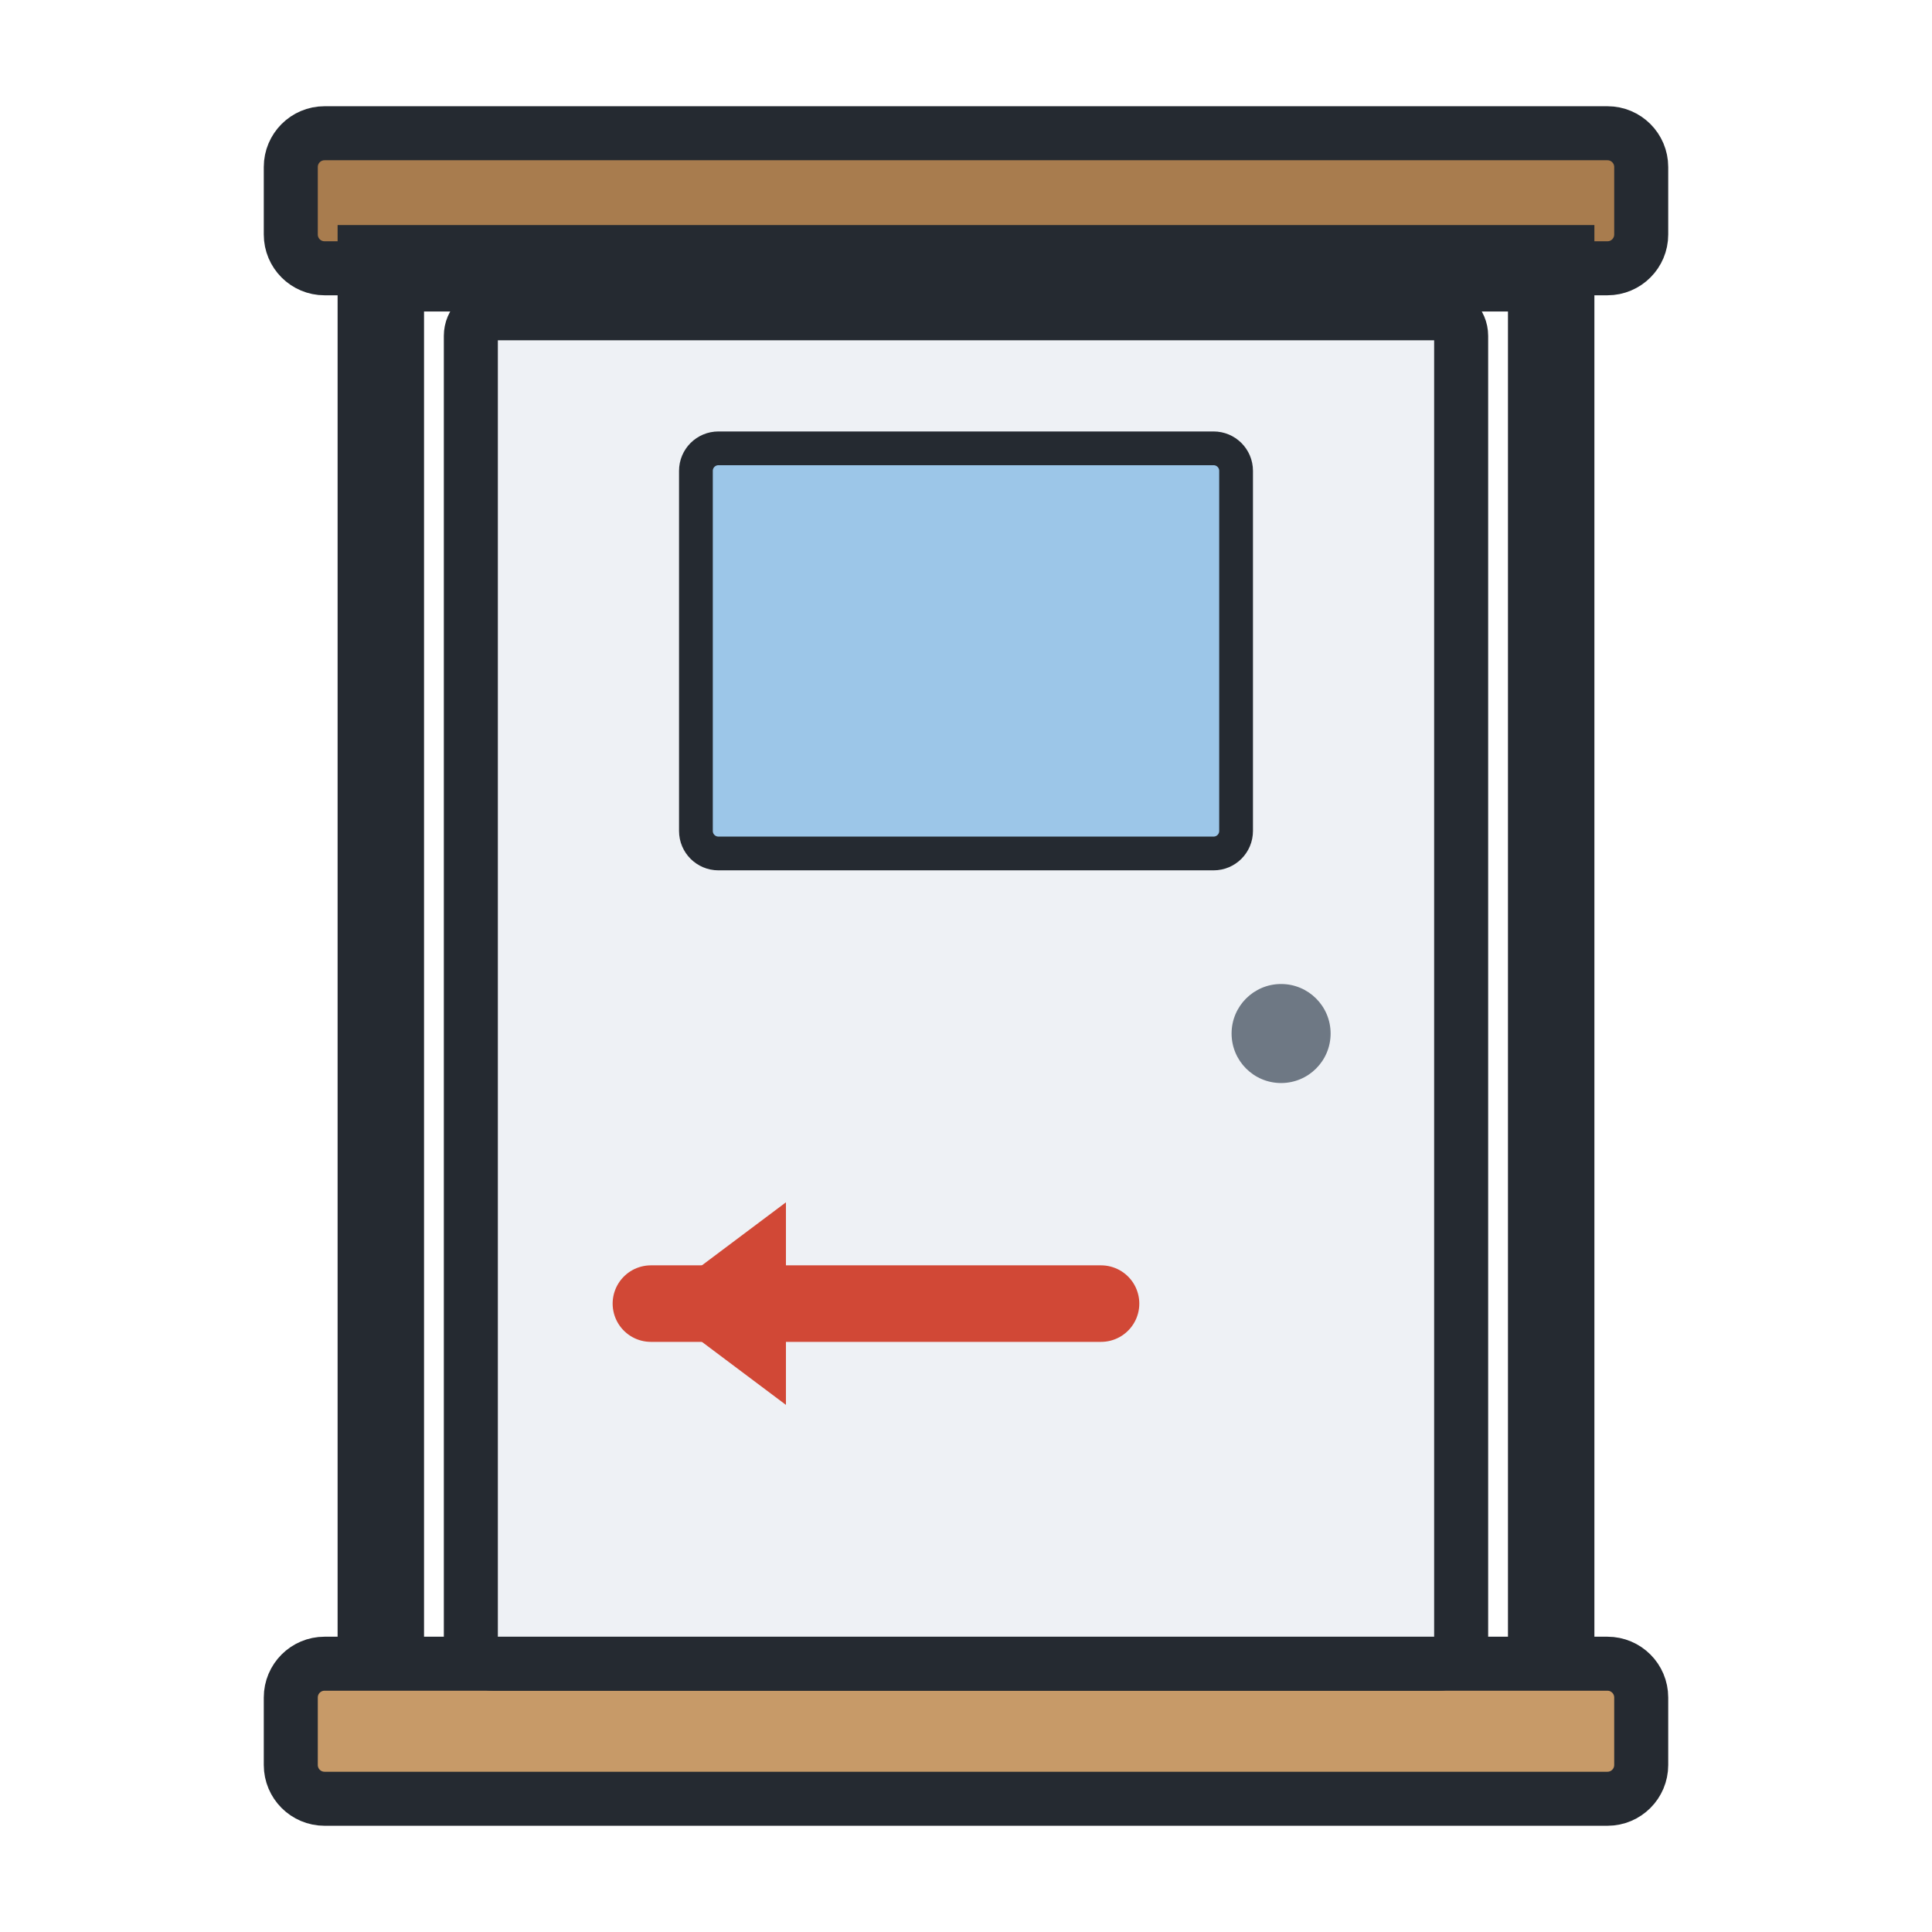
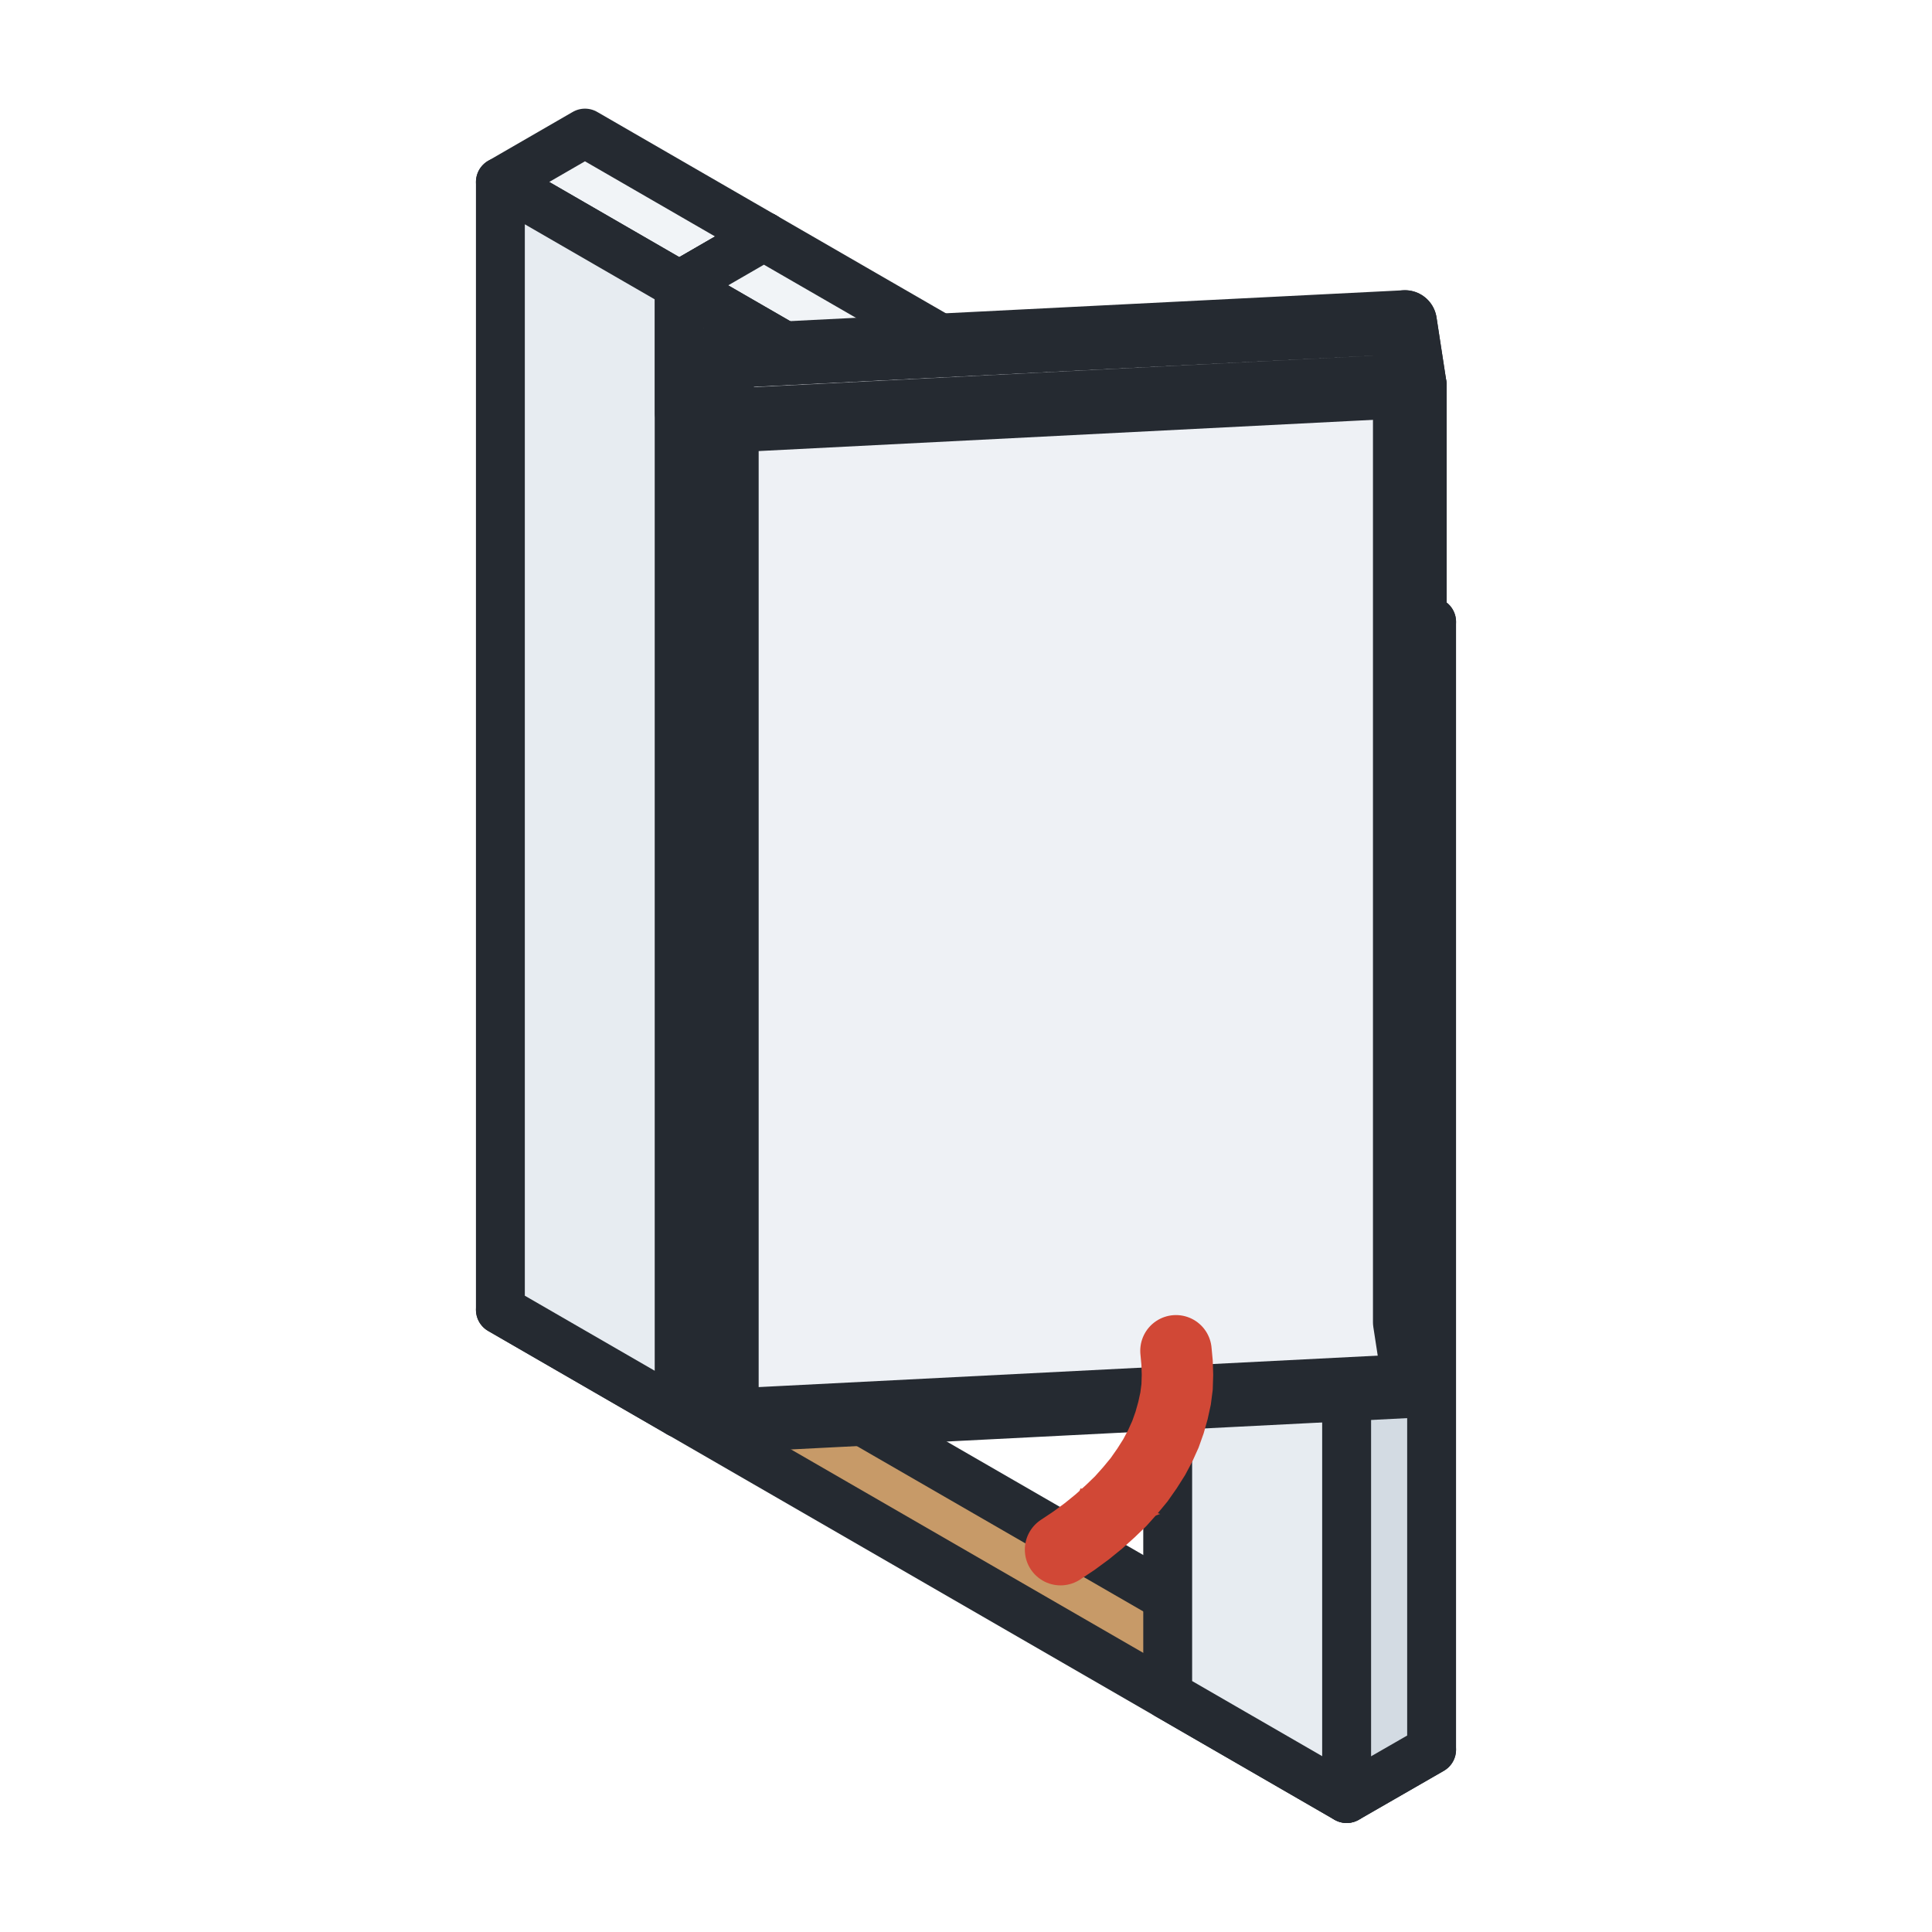
- <svg xmlns="http://www.w3.org/2000/svg" viewBox="-42.92 -43.92 85.84 85.84">
-   <rect x="-30" y="-38" width="60" height="6" rx="1.5" fill="#A87C4E" stroke="#252A31" stroke-width="2.4" />
-   <path d="M -26 32 L -26 -32 L 26 -32 L 26 32" fill="none" stroke="#252A31" stroke-width="3.84" stroke-linecap="square" />
-   <rect x="-30" y="30" width="60" height="6" rx="1.5" fill="#C79A68" stroke="#252A31" stroke-width="2.4" />
-   <rect x="-22" y="-30" width="44" height="60" rx="1" fill="#EEF1F5" stroke="#252A31" stroke-width="2.4" />
-   <circle cx="14" cy="2" r="2.2" fill="#6E7884" />
-   <rect x="-12" y="-24" width="24" height="18" rx="1" fill="#9CC6E8" stroke="#252A31" stroke-width="1.5" />
-   <path d="M 6 14 L -14 14" stroke="#D14836" stroke-width="3.4" stroke-linecap="round" />
-   <path d="M -14 14 L -8 9.5 L -8 18.5 Z" fill="#D14836" />
+ <svg xmlns="http://www.w3.org/2000/svg" viewBox="-15.56 -33.54 51.39 51.39">
+   <polygon points="0.00,0.00 22.52,13.00 20.26,14.30 -2.25,1.30" fill="#C79A68" stroke="#252A31" stroke-width="1.3" stroke-linejoin="round" />
+   <polygon points="-2.25,-28.70 2.51,-25.95 4.76,-27.25 0.00,-30.00" fill="#F1F4F7" stroke="#252A31" stroke-width="1.3" stroke-linejoin="round" />
+   <polygon points="-2.25,1.30 2.51,4.05 2.51,-25.95 -2.25,-28.70" fill="#E7ECF1" stroke="#252A31" stroke-width="1.3" stroke-linejoin="round" />
+   <polygon points="2.51,4.05 4.76,2.75 4.76,-27.25 2.51,-25.95" fill="#D3DBE3" stroke="#252A31" stroke-width="1.3" stroke-linejoin="round" />
+   <polygon points="15.50,-18.45 20.26,-15.70 22.52,-17.00 17.75,-19.75" fill="#F1F4F7" stroke="#252A31" stroke-width="1.3" stroke-linejoin="round" />
+   <polygon points="15.50,11.55 20.26,14.30 20.26,-15.70 15.50,-18.45" fill="#E7ECF1" stroke="#252A31" stroke-width="1.3" stroke-linejoin="round" />
+   <polygon points="20.26,14.30 22.52,13.00 22.52,-17.00 20.26,-15.70" fill="#D3DBE3" stroke="#252A31" stroke-width="1.3" stroke-linejoin="round" />
+   <polygon points="2.51,-25.95 15.50,-18.45 17.75,-19.75 4.76,-27.25" fill="#F1F4F7" stroke="#252A31" stroke-width="1.3" stroke-linejoin="round" />
+   <polygon points="2.51,-22.55 15.50,-15.05 15.50,-18.45 2.51,-25.95" fill="#E7ECF1" stroke="#252A31" stroke-width="1.3" stroke-linejoin="round" />
+   <polygon points="15.50,-15.05 17.75,-16.35 17.75,-19.75 15.50,-18.45" fill="#D3DBE3" stroke="#252A31" stroke-width="1.3" stroke-linejoin="round" />
+   <polygon points="3.77,-22.35 22.07,-23.28 21.81,-24.97 3.51,-24.05" fill="#EEF1F5" stroke="#252A31" stroke-width="1.7" stroke-linejoin="round" />
+   <polygon points="3.77,4.25 22.07,3.32 22.07,-23.28 3.77,-22.35" fill="#EEF1F5" stroke="#252A31" stroke-width="1.7" stroke-linejoin="round" />
+   <polygon points="22.07,3.32 21.81,1.63 21.81,-24.97 22.07,-23.28" fill="#CBD3DC" stroke="#252A31" stroke-width="1.7" stroke-linejoin="round" />
+   <path d="M 15.72 2.39 L 15.75 2.71 L 15.76 3.03 L 15.75 3.35 L 15.71 3.66 L 15.64 3.98 L 15.55 4.30 L 15.44 4.61 L 15.30 4.92 L 15.14 5.22 L 14.95 5.52 L 14.74 5.82 L 14.50 6.11 L 14.25 6.39 L 13.97 6.66 L 13.67 6.93 L 13.35 7.19 L 13.01 7.44 L 12.65 7.68" fill="none" stroke="#D14836" stroke-width="1.9" stroke-linecap="round" />
+   <path d="M 12.65 7.68 L 13.18 6.05 L 15.30 6.73 Z" fill="#D14836" />
</svg>
